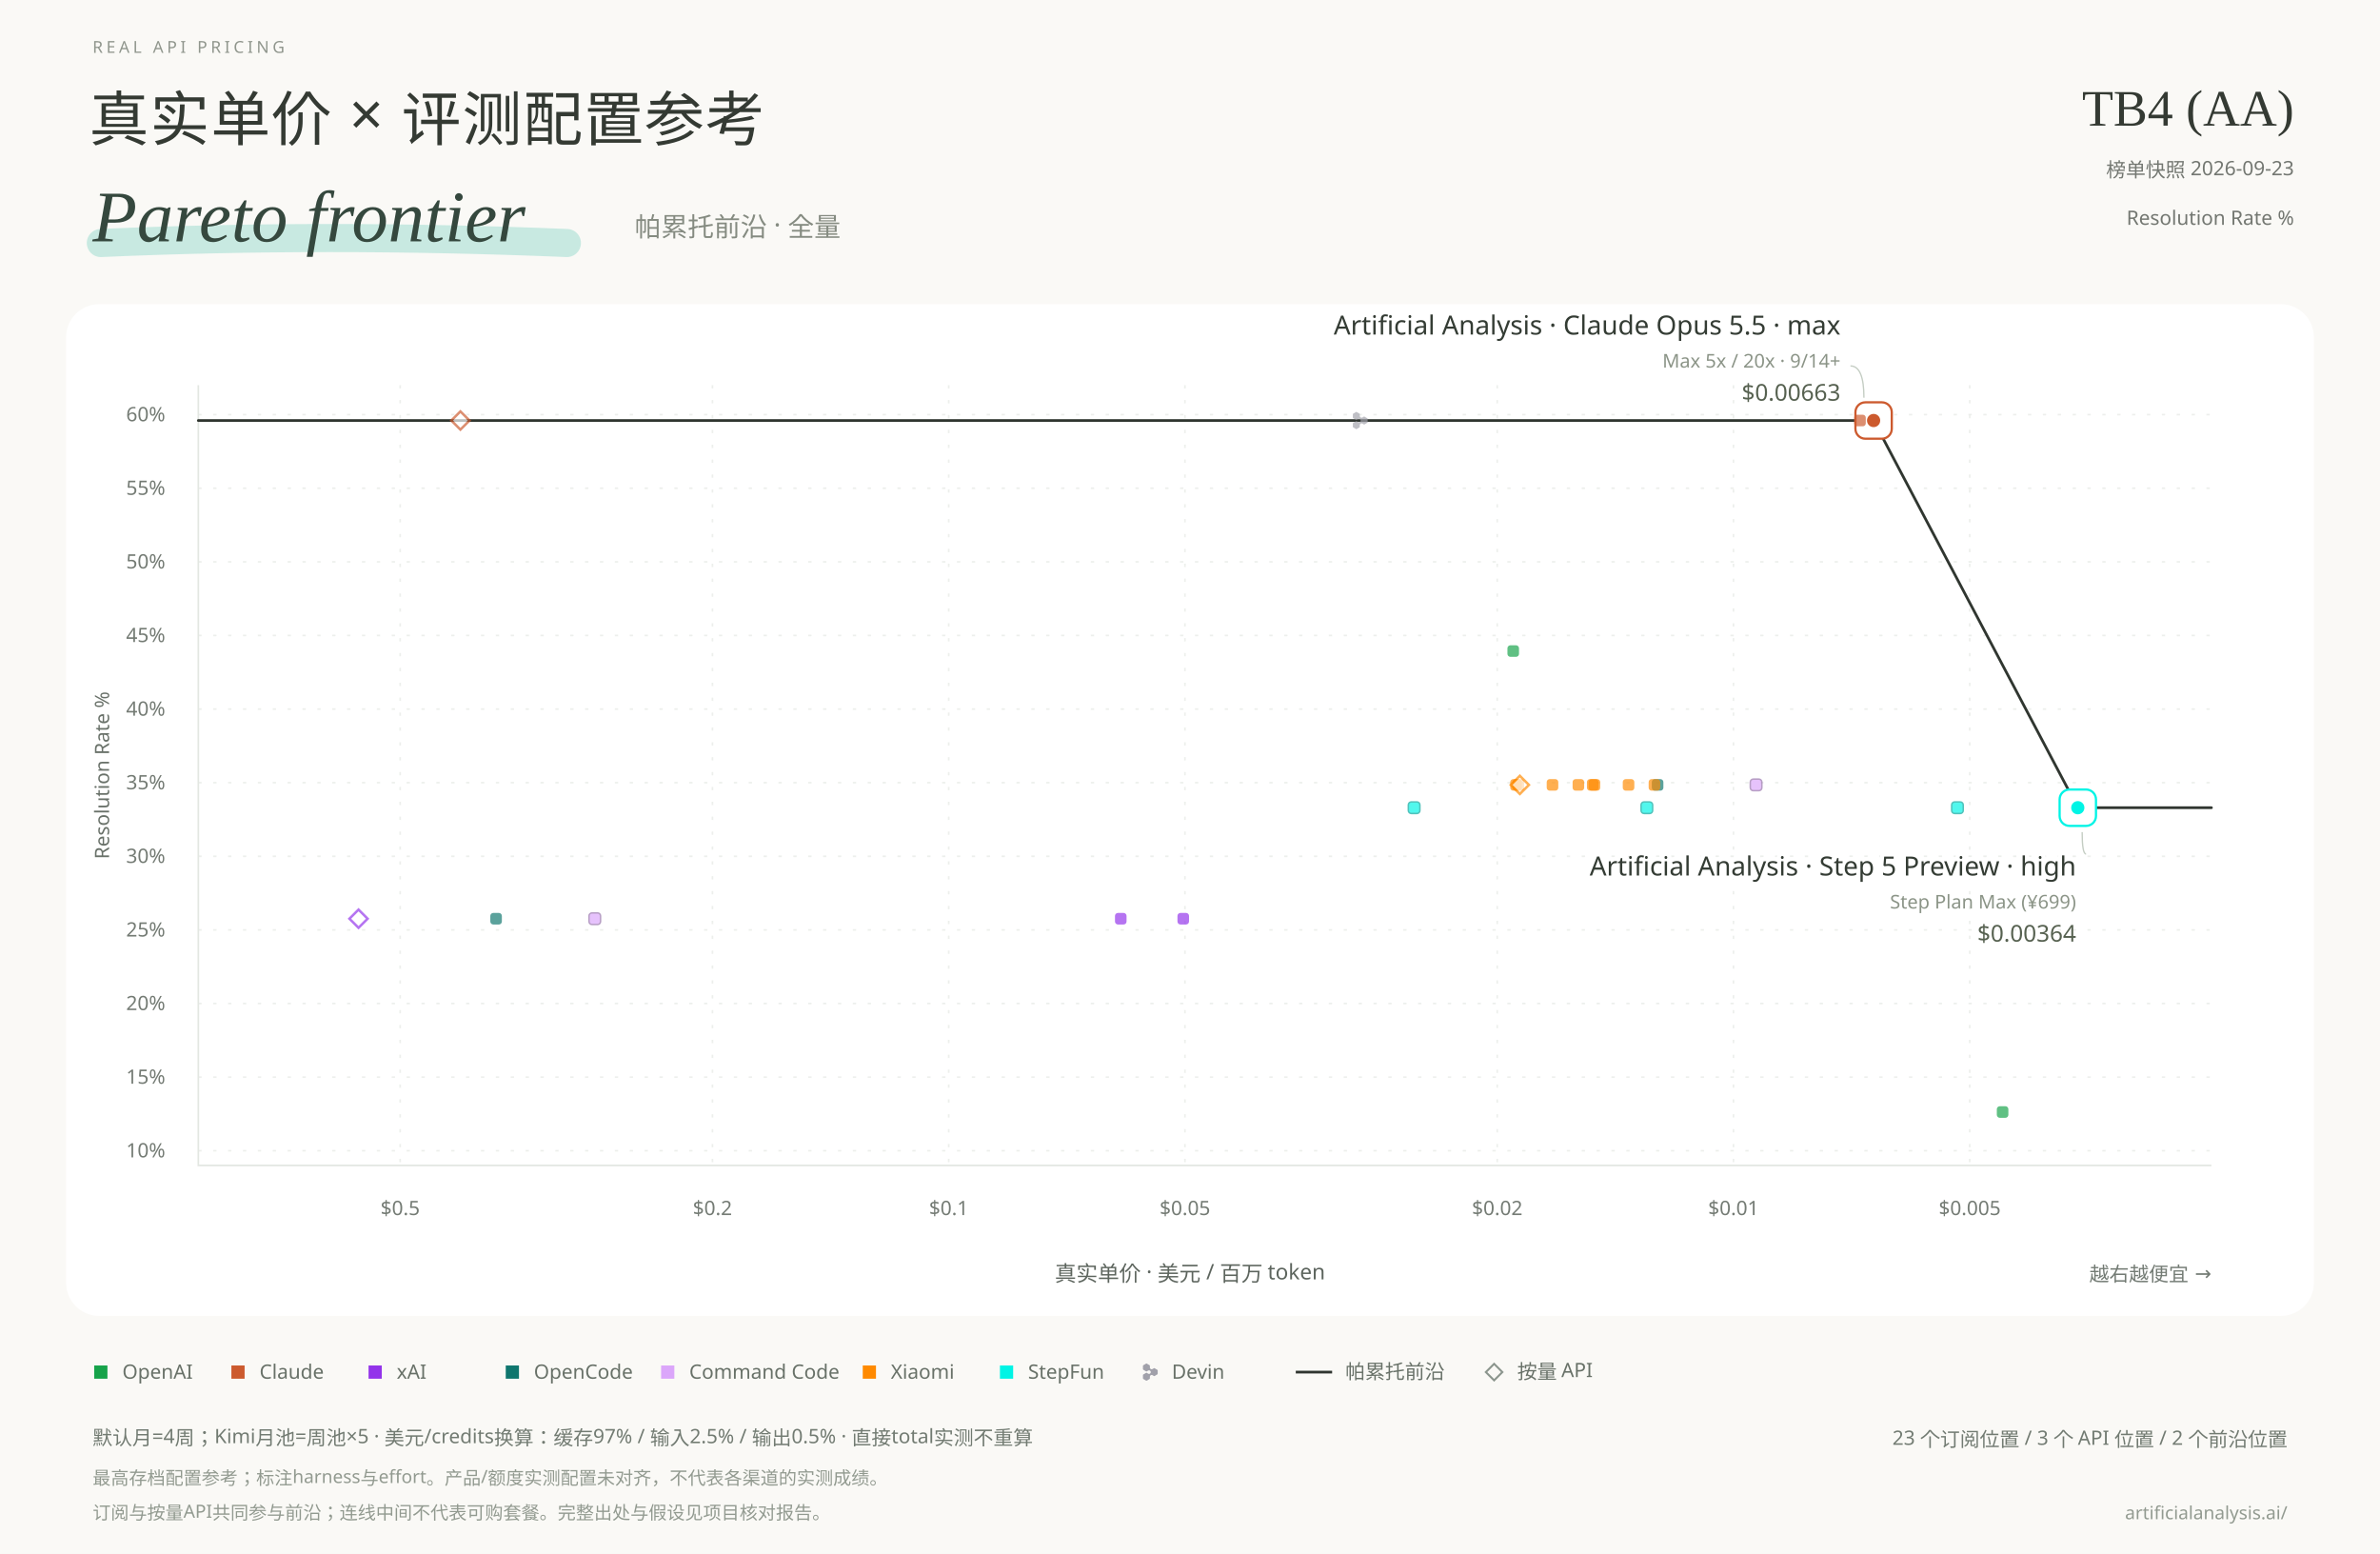
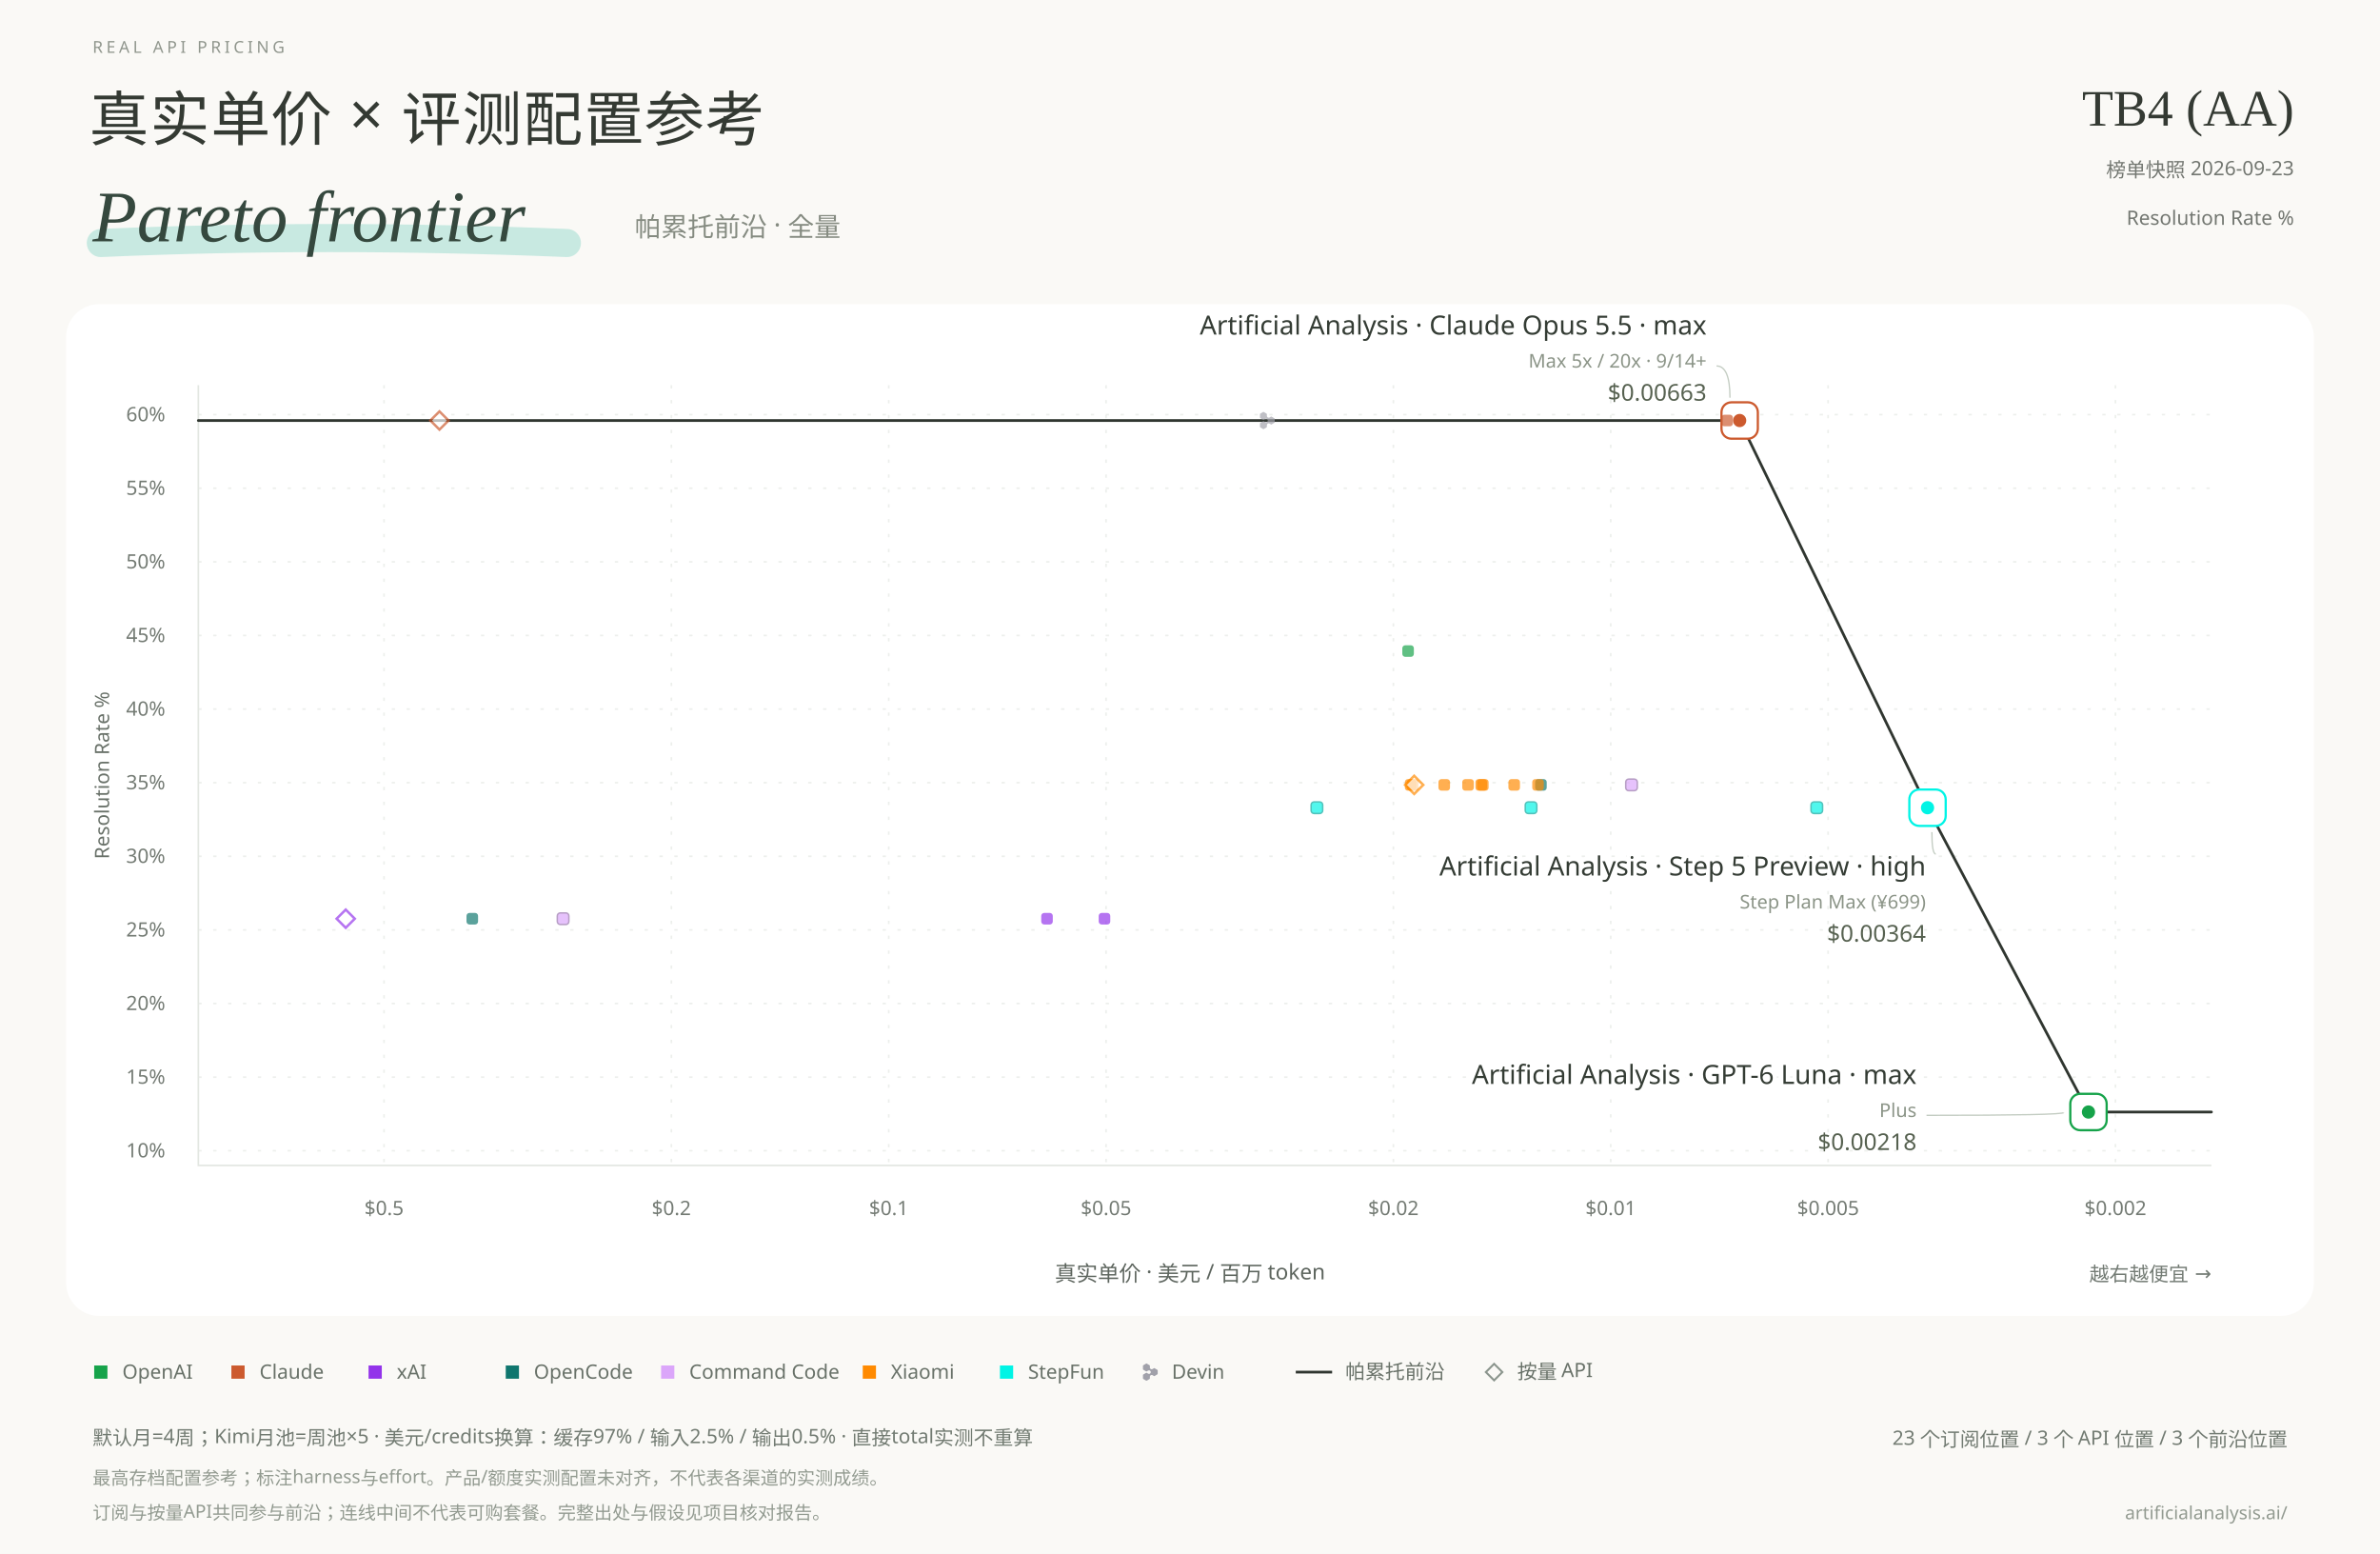
<svg xmlns="http://www.w3.org/2000/svg" width="1440" height="940" viewBox="0 0 1440 940" role="img" aria-labelledby="title desc">
  <style>text{font-family:"Microsoft YaHei","Segoe UI",sans-serif} .serif{font-family:"Times New Roman",serif} .number{font-family:"Segoe UI",sans-serif;font-variant-numeric:tabular-nums} .label-name{paint-order:stroke;stroke:#fff;stroke-width:5px;stroke-linejoin:round} .point:hover{opacity:1}</style>
  <rect width="1440" height="940" fill="#FAF9F6" />
  <text x="56.000" y="32.000" font-size="10" fill="#90968D" text-anchor="start" font-weight="400" letter-spacing="2.1">REAL API PRICING</text>
  <text x="54.000" y="85.000" font-size="36" fill="#343A33" text-anchor="start" font-weight="300" letter-spacing=".8">真实单价 × 评测配置参考</text>
  <path d="M61 147 Q197 141 343 147" stroke="#9FDDD0" stroke-width="17" stroke-linecap="round" opacity=".55" fill="none" />
  <text x="56.000" y="146.000" font-size="44" fill="#35483E" text-anchor="start" font-weight="400" class="serif" font-style="italic">Pareto frontier</text>
  <text x="384.000" y="143.000" font-size="16" fill="#858B81" text-anchor="start" font-weight="300">帕累托前沿 · 全量</text>
  <text x="1388.000" y="76.000" font-size="31" fill="#343A33" text-anchor="end" font-weight="400" class="serif">TB4 (AA)</text>
  <text x="1388.000" y="107.000" font-size="12" fill="#737771" text-anchor="end" font-weight="400">榜单快照  2026-09-23</text>
  <text x="1388.000" y="136.000" font-size="12" fill="#737771" text-anchor="end" font-weight="400">Resolution Rate %</text>
  <rect x="40" y="184" width="1360" height="612" rx="20" fill="#FFFFFF" />
-   <path d="M1191.768 233V705" stroke="#E8EBE7" stroke-dasharray="2 7" opacity=".8" />
-   <text x="1191.768" y="735.000" font-size="12" fill="#747B74" text-anchor="middle" font-weight="400" class="number">$0.005</text>
-   <path d="M1048.832 233V705" stroke="#E8EBE7" stroke-dasharray="2 7" opacity=".8" />
-   <text x="1048.832" y="735.000" font-size="12" fill="#747B74" text-anchor="middle" font-weight="400" class="number">$0.01</text>
-   <path d="M905.896 233V705" stroke="#E8EBE7" stroke-dasharray="2 7" opacity=".8" />
-   <text x="905.896" y="735.000" font-size="12" fill="#747B74" text-anchor="middle" font-weight="400" class="number">$0.02</text>
-   <path d="M716.946 233V705" stroke="#E8EBE7" stroke-dasharray="2 7" opacity=".8" />
-   <text x="716.946" y="735.000" font-size="12" fill="#747B74" text-anchor="middle" font-weight="400" class="number">$0.05</text>
-   <path d="M574.010 233V705" stroke="#E8EBE7" stroke-dasharray="2 7" opacity=".8" />
-   <text x="574.010" y="735.000" font-size="12" fill="#747B74" text-anchor="middle" font-weight="400" class="number">$0.1</text>
-   <path d="M431.074 233V705" stroke="#E8EBE7" stroke-dasharray="2 7" opacity=".8" />
-   <text x="431.074" y="735.000" font-size="12" fill="#747B74" text-anchor="middle" font-weight="400" class="number">$0.2</text>
-   <path d="M242.124 233V705" stroke="#E8EBE7" stroke-dasharray="2 7" opacity=".8" />
-   <text x="242.124" y="735.000" font-size="12" fill="#747B74" text-anchor="middle" font-weight="400" class="number">$0.5</text>
+   <path d="M1279.914 233V705" stroke="#E8EBE7" stroke-dasharray="2 7" opacity=".8" />
+   <text x="1279.914" y="735.000" font-size="12" fill="#747B74" text-anchor="middle" font-weight="400" class="number">$0.002</text>
+   <path d="M1106.072 233V705" stroke="#E8EBE7" stroke-dasharray="2 7" opacity=".8" />
+   <text x="1106.072" y="735.000" font-size="12" fill="#747B74" text-anchor="middle" font-weight="400" class="number">$0.005</text>
+   <path d="M974.565 233V705" stroke="#E8EBE7" stroke-dasharray="2 7" opacity=".8" />
+   <text x="974.565" y="735.000" font-size="12" fill="#747B74" text-anchor="middle" font-weight="400" class="number">$0.01</text>
+   <path d="M843.058 233V705" stroke="#E8EBE7" stroke-dasharray="2 7" opacity=".8" />
+   <text x="843.058" y="735.000" font-size="12" fill="#747B74" text-anchor="middle" font-weight="400" class="number">$0.02</text>
+   <path d="M669.215 233V705" stroke="#E8EBE7" stroke-dasharray="2 7" opacity=".8" />
+   <text x="669.215" y="735.000" font-size="12" fill="#747B74" text-anchor="middle" font-weight="400" class="number">$0.05</text>
+   <path d="M537.708 233V705" stroke="#E8EBE7" stroke-dasharray="2 7" opacity=".8" />
+   <text x="537.708" y="735.000" font-size="12" fill="#747B74" text-anchor="middle" font-weight="400" class="number">$0.1</text>
+   <path d="M406.201 233V705" stroke="#E8EBE7" stroke-dasharray="2 7" opacity=".8" />
+   <text x="406.201" y="735.000" font-size="12" fill="#747B74" text-anchor="middle" font-weight="400" class="number">$0.2</text>
+   <path d="M232.359 233V705" stroke="#E8EBE7" stroke-dasharray="2 7" opacity=".8" />
+   <text x="232.359" y="735.000" font-size="12" fill="#747B74" text-anchor="middle" font-weight="400" class="number">$0.5</text>
  <path d="M120 696.094H1338" stroke="#E8EBE7" stroke-dasharray="2 7" opacity=".8" />
  <text x="100.000" y="700.094" font-size="12" fill="#747B74" text-anchor="end" font-weight="400" class="number">10%</text>
  <path d="M120 651.566H1338" stroke="#E8EBE7" stroke-dasharray="2 7" opacity=".8" />
  <text x="100.000" y="655.566" font-size="12" fill="#747B74" text-anchor="end" font-weight="400" class="number">15%</text>
  <path d="M120 607.038H1338" stroke="#E8EBE7" stroke-dasharray="2 7" opacity=".8" />
  <text x="100.000" y="611.038" font-size="12" fill="#747B74" text-anchor="end" font-weight="400" class="number">20%</text>
  <path d="M120 562.509H1338" stroke="#E8EBE7" stroke-dasharray="2 7" opacity=".8" />
  <text x="100.000" y="566.509" font-size="12" fill="#747B74" text-anchor="end" font-weight="400" class="number">25%</text>
  <path d="M120 517.981H1338" stroke="#E8EBE7" stroke-dasharray="2 7" opacity=".8" />
  <text x="100.000" y="521.981" font-size="12" fill="#747B74" text-anchor="end" font-weight="400" class="number">30%</text>
  <path d="M120 473.453H1338" stroke="#E8EBE7" stroke-dasharray="2 7" opacity=".8" />
  <text x="100.000" y="477.453" font-size="12" fill="#747B74" text-anchor="end" font-weight="400" class="number">35%</text>
  <path d="M120 428.925H1338" stroke="#E8EBE7" stroke-dasharray="2 7" opacity=".8" />
  <text x="100.000" y="432.925" font-size="12" fill="#747B74" text-anchor="end" font-weight="400" class="number">40%</text>
  <path d="M120 384.396H1338" stroke="#E8EBE7" stroke-dasharray="2 7" opacity=".8" />
  <text x="100.000" y="388.396" font-size="12" fill="#747B74" text-anchor="end" font-weight="400" class="number">45%</text>
  <path d="M120 339.868H1338" stroke="#E8EBE7" stroke-dasharray="2 7" opacity=".8" />
  <text x="100.000" y="343.868" font-size="12" fill="#747B74" text-anchor="end" font-weight="400" class="number">50%</text>
  <path d="M120 295.340H1338" stroke="#E8EBE7" stroke-dasharray="2 7" opacity=".8" />
  <text x="100.000" y="299.340" font-size="12" fill="#747B74" text-anchor="end" font-weight="400" class="number">55%</text>
  <path d="M120 250.811H1338" stroke="#E8EBE7" stroke-dasharray="2 7" opacity=".8" />
  <text x="100.000" y="254.811" font-size="12" fill="#747B74" text-anchor="end" font-weight="400" class="number">60%</text>
  <path d="M120 233V705H1338" fill="none" stroke="#E3E7E2" />
  <text x="66.000" y="469.000" font-size="12" fill="#697169" text-anchor="middle" font-weight="400" transform="rotate(-90 66 469.0)">Resolution Rate %</text>
  <text x="720.000" y="775.000" font-size="13" fill="#5D655E" text-anchor="middle" font-weight="400">真实单价 · 美元 / 百万 token</text>
  <text x="1338.000" y="775.000" font-size="12" fill="#737B74" text-anchor="end" font-weight="400">越右越便宜 →</text>
-   <path id="frontier" d="M120.000,254.374 L1133.609,254.374 L1257.156,488.592 L1338.000,488.592" fill="none" stroke="#303630" stroke-width="1.65" stroke-linecap="round" stroke-linejoin="round" />
-   <g class="point" data-billing="subscription" data-frontier="false" data-price="0.019083969" data-score="43.94" data-x="915.564" data-y="393.836" transform="translate(915.564 393.836)">
+   <path id="frontier" d="M120.000,254.374 L1052.564,254.374 L1166.232,488.592 L1263.620,672.672 L1338.000,672.672" fill="none" stroke="#303630" stroke-width="1.65" stroke-linecap="round" stroke-linejoin="round" />
+   <g class="point" data-billing="subscription" data-frontier="false" data-price="0.019083969" data-score="43.94" data-x="851.953" data-y="393.836" transform="translate(851.953 393.836)">
    <rect x="-3.5" y="-3.5" width="7" height="7" rx="1.8" fill="#16A34A" opacity=".68" />
  </g>
-   <g class="point" data-billing="subscription" data-frontier="false" data-price="0.0045402951" data-score="12.63" data-x="1211.656" data-y="672.672" transform="translate(1211.656 672.672)">
-     <rect x="-3.5" y="-3.5" width="7" height="7" rx="1.8" fill="#16A34A" opacity=".68" />
+   <g class="point" data-billing="subscription" data-frontier="true" data-price="0.0021793614" data-score="12.63" data-x="1263.620" data-y="672.672" transform="translate(1263.620 672.672)">
+     <rect x="-11" y="-11" width="22" height="22" rx="6" fill="#FFF" stroke="#16A34A" stroke-width="1.35" />
+     <circle r="4" fill="#16A34A" />
  </g>
-   <g class="point" data-billing="subscription" data-frontier="false" data-price="0.029895366" data-score="59.6" data-x="823.005" data-y="254.374" transform="translate(823.005 254.374)">
+   <g class="point" data-billing="subscription" data-frontier="false" data-price="0.029895366" data-score="59.6" data-x="766.794" data-y="254.374" transform="translate(766.794 254.374)">
    <path transform="translate(-4.46 -5.23) scale(0.091)" d="M0 38.652V14.835C7.06768e-06 13.788 0.546 12.821 1.431 12.298L21.581 0.393C22.467 -0.131 23.558 -0.131 24.444 0.393L44.594 12.298C45.48 12.821 46.025 13.788 46.025 14.835V26.998C46.114 31.04 48.201 34.938 51.872 37.108C55.544 39.277 59.886 39.178 63.351 37.235L73.644 31.153C74.53 30.63 75.621 30.63 76.507 31.153L96.657 43.058C97.543 43.582 98.088 44.549 98.088 45.596V69.406C98.088 70.453 97.543 71.42 96.657 71.943L76.507 83.849C75.621 84.372 74.53 84.372 73.644 83.849L63.434 77.816C59.956 75.828 55.574 75.71 51.873 77.896C48.202 80.065 46.115 83.963 46.026 88.005V100.165C46.026 101.212 45.48 102.179 44.595 102.702L24.445 114.607C23.559 115.131 22.468 115.131 21.582 114.607L1.432 102.702C0.547 102.179 0.001 101.212 0.001 100.165V76.355C0.001 75.308 0.547 74.341 1.432 73.817L21.582 61.912C22.468 61.389 23.559 61.389 24.445 61.912L34.762 68.008C38.222 69.937 42.553 70.031 46.215 67.867C49.916 65.68 52.006 61.737 52.063 57.66C51.975 53.619 49.887 49.303 46.216 47.133C42.545 44.964 38.202 45.063 34.737 47.006L24.397 53.15C23.507 53.679 22.409 53.678 21.52 53.149L1.423 41.184C0.542 40.66 -7.06754e-06 39.695 0 38.652Z" fill="#A1A1AA" opacity="0.68" />
  </g>
-   <g class="point" data-billing="subscription" data-frontier="true" data-price="0.0066291018" data-score="59.6" data-x="1133.609" data-y="254.374" transform="translate(1133.609 254.374)">
+   <g class="point" data-billing="subscription" data-frontier="true" data-price="0.0066291018" data-score="59.6" data-x="1052.564" data-y="254.374" transform="translate(1052.564 254.374)">
    <rect x="-11" y="-11" width="22" height="22" rx="6" fill="#FFF" stroke="#CC5A2E" stroke-width="1.35" />
    <circle r="4" fill="#CC5A2E" />
  </g>
-   <g class="point" data-billing="subscription" data-frontier="false" data-price="0.0068989307" data-score="59.6" data-x="1125.382" data-y="254.374" transform="translate(1125.382 254.374)">
+   <g class="point" data-billing="subscription" data-frontier="false" data-price="0.0068989307" data-score="59.6" data-x="1044.994" data-y="254.374" transform="translate(1044.994 254.374)">
    <rect x="-3.5" y="-3.5" width="7" height="7" rx="1.8" fill="#CC5A2E" opacity=".68" />
  </g>
-   <g class="point" data-billing="subscription" data-frontier="false" data-price="0.060362173" data-score="25.76" data-x="678.108" data-y="555.741" transform="translate(678.108 555.741)">
+   <g class="point" data-billing="subscription" data-frontier="false" data-price="0.060362173" data-score="25.76" data-x="633.483" data-y="555.741" transform="translate(633.483 555.741)">
    <rect x="-3.5" y="-3.5" width="7" height="7" rx="1.8" fill="#9333EA" opacity=".68" />
  </g>
-   <g class="point" data-billing="subscription" data-frontier="false" data-price="0.050251256" data-score="25.76" data-x="715.912" data-y="555.741" transform="translate(715.912 555.741)">
+   <g class="point" data-billing="subscription" data-frontier="false" data-price="0.050251256" data-score="25.76" data-x="668.264" data-y="555.741" transform="translate(668.264 555.741)">
    <rect x="-3.5" y="-3.5" width="7" height="7" rx="1.8" fill="#9333EA" opacity=".68" />
  </g>
-   <g class="point" data-billing="subscription" data-frontier="false" data-price="0.37735849" data-score="25.76" data-x="300.154" data-y="555.741" transform="translate(300.154 555.741)">
+   <g class="point" data-billing="subscription" data-frontier="false" data-price="0.37735849" data-score="25.76" data-x="285.750" data-y="555.741" transform="translate(285.750 555.741)">
    <rect x="-3.5" y="-3.5" width="7" height="7" rx="1.8" fill="#0F766E" opacity=".68" />
  </g>
-   <g class="point" data-billing="subscription" data-frontier="false" data-price="0.012493753" data-score="34.85" data-x="1002.920" data-y="474.789" transform="translate(1002.920 474.789)">
+   <g class="point" data-billing="subscription" data-frontier="false" data-price="0.012493753" data-score="34.85" data-x="932.324" data-y="474.789" transform="translate(932.324 474.789)">
    <rect x="-3.5" y="-3.5" width="7" height="7" rx="1.8" fill="#0F766E" opacity=".68" />
  </g>
-   <g class="point" data-billing="subscription" data-frontier="false" data-price="0.28248588" data-score="25.76" data-x="359.867" data-y="555.741" transform="translate(359.867 555.741)">
+   <g class="point" data-billing="subscription" data-frontier="false" data-price="0.28248588" data-score="25.76" data-x="340.688" data-y="555.741" transform="translate(340.688 555.741)">
    <rect x="-3.5" y="-3.5" width="7" height="7" rx="1.8" fill="#DBA6FA" opacity=".68" stroke="#9571AA" stroke-width=".9" />
  </g>
-   <g class="point" data-billing="subscription" data-frontier="false" data-price="0.0093589144" data-score="34.85" data-x="1062.495" data-y="474.789" transform="translate(1062.495 474.789)">
+   <g class="point" data-billing="subscription" data-frontier="false" data-price="0.0093589144" data-score="34.85" data-x="987.135" data-y="474.789" transform="translate(987.135 474.789)">
    <rect x="-3.5" y="-3.5" width="7" height="7" rx="1.8" fill="#DBA6FA" opacity=".68" stroke="#9571AA" stroke-width=".9" />
  </g>
-   <g class="point" data-billing="subscription" data-frontier="false" data-price="0.025524451" data-score="33.3" data-x="855.600" data-y="488.592" transform="translate(855.600 488.592)">
+   <g class="point" data-billing="subscription" data-frontier="false" data-price="0.025524451" data-score="33.3" data-x="796.783" data-y="488.592" transform="translate(796.783 488.592)">
    <rect x="-3.5" y="-3.5" width="7" height="7" rx="1.8" fill="#00F4E5" opacity=".68" stroke="#00A69C" stroke-width=".9" />
  </g>
-   <g class="point" data-billing="subscription" data-frontier="false" data-price="0.012893591" data-score="33.3" data-x="996.424" data-y="488.592" transform="translate(996.424 488.592)">
+   <g class="point" data-billing="subscription" data-frontier="false" data-price="0.012893591" data-score="33.3" data-x="926.347" data-y="488.592" transform="translate(926.347 488.592)">
    <rect x="-3.5" y="-3.5" width="7" height="7" rx="1.8" fill="#00F4E5" opacity=".68" stroke="#00A69C" stroke-width=".9" />
  </g>
-   <g class="point" data-billing="subscription" data-frontier="false" data-price="0.0051833009" data-score="33.3" data-x="1184.343" data-y="488.592" transform="translate(1184.343 488.592)">
+   <g class="point" data-billing="subscription" data-frontier="false" data-price="0.0051833009" data-score="33.3" data-x="1099.241" data-y="488.592" transform="translate(1099.241 488.592)">
    <rect x="-3.5" y="-3.5" width="7" height="7" rx="1.8" fill="#00F4E5" opacity=".68" stroke="#00A69C" stroke-width=".9" />
  </g>
-   <g class="point" data-billing="subscription" data-frontier="true" data-price="0.0036413211" data-score="33.3" data-x="1257.156" data-y="488.592" transform="translate(1257.156 488.592)">
+   <g class="point" data-billing="subscription" data-frontier="true" data-price="0.0036413211" data-score="33.3" data-x="1166.232" data-y="488.592" transform="translate(1166.232 488.592)">
    <rect x="-11" y="-11" width="22" height="22" rx="6" fill="#FFF" stroke="#00F4E5" stroke-width="1.35" />
    <circle r="4" fill="#00F4E5" />
  </g>
-   <g class="point" data-billing="subscription" data-frontier="false" data-price="0.018927445" data-score="34.85" data-x="917.263" data-y="474.789" transform="translate(917.263 474.789)">
+   <g class="point" data-billing="subscription" data-frontier="false" data-price="0.018927445" data-score="34.85" data-x="853.515" data-y="474.789" transform="translate(853.515 474.789)">
    <rect x="-3.5" y="-3.5" width="7" height="7" rx="1.8" fill="#FF8A00" opacity=".68" />
  </g>
-   <g class="point" data-billing="subscription" data-frontier="false" data-price="0.01511335" data-score="34.85" data-x="963.668" data-y="474.789" transform="translate(963.668 474.789)">
+   <g class="point" data-billing="subscription" data-frontier="false" data-price="0.01511335" data-score="34.85" data-x="896.210" data-y="474.789" transform="translate(896.210 474.789)">
    <rect x="-3.5" y="-3.5" width="7" height="7" rx="1.8" fill="#FF8A00" opacity=".68" />
  </g>
-   <g class="point" data-billing="subscription" data-frontier="false" data-price="0.01880141" data-score="34.85" data-x="918.640" data-y="474.789" transform="translate(918.640 474.789)">
+   <g class="point" data-billing="subscription" data-frontier="false" data-price="0.01880141" data-score="34.85" data-x="854.783" data-y="474.789" transform="translate(854.783 474.789)">
    <rect x="-3.5" y="-3.5" width="7" height="7" rx="1.8" fill="#FF8A00" opacity=".68" />
  </g>
-   <g class="point" data-billing="subscription" data-frontier="false" data-price="0.015037594" data-score="34.85" data-x="964.704" data-y="474.789" transform="translate(964.704 474.789)">
+   <g class="point" data-billing="subscription" data-frontier="false" data-price="0.015037594" data-score="34.85" data-x="897.163" data-y="474.789" transform="translate(897.163 474.789)">
    <rect x="-3.5" y="-3.5" width="7" height="7" rx="1.8" fill="#FF8A00" opacity=".68" />
  </g>
-   <g class="point" data-billing="subscription" data-frontier="false" data-price="0.017006803" data-score="34.85" data-x="939.327" data-y="474.789" transform="translate(939.327 474.789)">
+   <g class="point" data-billing="subscription" data-frontier="false" data-price="0.017006803" data-score="34.85" data-x="873.816" data-y="474.789" transform="translate(873.816 474.789)">
    <rect x="-3.5" y="-3.5" width="7" height="7" rx="1.8" fill="#FF8A00" opacity=".68" />
  </g>
-   <g class="point" data-billing="subscription" data-frontier="false" data-price="0.013605442" data-score="34.85" data-x="985.342" data-y="474.789" transform="translate(985.342 474.789)">
+   <g class="point" data-billing="subscription" data-frontier="false" data-price="0.013605442" data-score="34.85" data-x="916.152" data-y="474.789" transform="translate(916.152 474.789)">
    <rect x="-3.5" y="-3.5" width="7" height="7" rx="1.8" fill="#FF8A00" opacity=".68" />
  </g>
-   <g class="point" data-billing="subscription" data-frontier="false" data-price="0.015762926" data-score="34.85" data-x="954.990" data-y="474.789" transform="translate(954.990 474.789)">
+   <g class="point" data-billing="subscription" data-frontier="false" data-price="0.015762926" data-score="34.85" data-x="888.226" data-y="474.789" transform="translate(888.226 474.789)">
    <rect x="-3.5" y="-3.5" width="7" height="7" rx="1.8" fill="#FF8A00" opacity=".68" />
  </g>
-   <g class="point" data-billing="subscription" data-frontier="false" data-price="0.01261034" data-score="34.85" data-x="1001.005" data-y="474.789" transform="translate(1001.005 474.789)">
+   <g class="point" data-billing="subscription" data-frontier="false" data-price="0.01261034" data-score="34.85" data-x="930.562" data-y="474.789" transform="translate(930.562 474.789)">
    <rect x="-3.5" y="-3.5" width="7" height="7" rx="1.8" fill="#FF8A00" opacity=".68" />
  </g>
-   <g class="point" data-billing="metered" data-frontier="false" data-price="0.565" data-score="25.76" data-x="216.921" data-y="555.741" transform="translate(216.921 555.741)">
+   <g class="point" data-billing="metered" data-frontier="false" data-price="0.565" data-score="25.76" data-x="209.171" data-y="555.741" transform="translate(209.171 555.741)">
    <path d="M0 -5.5L5.5 0 0 5.5 -5.5 0Z" fill="white" stroke="#9333EA" stroke-width="1.5" opacity=".68" />
  </g>
-   <g class="point" data-billing="metered" data-frontier="false" data-price="0.018717" data-score="34.85" data-x="919.568" data-y="474.789" transform="translate(919.568 474.789)">
+   <g class="point" data-billing="metered" data-frontier="false" data-price="0.018717" data-score="34.85" data-x="855.637" data-y="474.789" transform="translate(855.637 474.789)">
    <path d="M0 -5.5L5.5 0 0 5.5 -5.5 0Z" fill="white" stroke="#FF8A00" stroke-width="1.5" opacity=".68" />
  </g>
-   <g class="point" data-billing="metered" data-frontier="false" data-price="0.419" data-score="59.6" data-x="278.569" data-y="254.374" transform="translate(278.569 254.374)">
+   <g class="point" data-billing="metered" data-frontier="false" data-price="0.419" data-score="59.6" data-x="265.890" data-y="254.374" transform="translate(265.890 254.374)">
    <path d="M0 -5.5L5.5 0 0 5.5 -5.5 0Z" fill="white" stroke="#CC5A2E" stroke-width="1.5" opacity=".68" />
  </g>
  <g class="front-label" data-model="claude-opus-5.5">
-     <path d="M1127.751,240.565Q1127.751,221.374 1119.609,221.374" stroke="#C4CDC3" stroke-width=".8" fill="none" />
-     <text x="1113.609" y="202.374" font-size="16" fill="#343C34" text-anchor="end" font-weight="400" class="label-name">Artificial Analysis · Claude Opus 5.5 · max</text>
-     <text x="1113.609" y="222.374" font-size="11.5" fill="#8B9487" text-anchor="end" font-weight="400">Max 5x / 20x · 9/14+</text>
-     <text x="1113.609" y="242.374" font-size="14" fill="#566150" text-anchor="end" font-weight="400" class="number">$0.00663</text>
+     <path d="M1046.705,240.565Q1046.705,221.374 1038.564,221.374" stroke="#C4CDC3" stroke-width=".8" fill="none" />
+     <text x="1032.564" y="202.374" font-size="16" fill="#343C34" text-anchor="end" font-weight="400" class="label-name">Artificial Analysis · Claude Opus 5.5 · max</text>
+     <text x="1032.564" y="222.374" font-size="11.5" fill="#8B9487" text-anchor="end" font-weight="400">Max 5x / 20x · 9/14+</text>
+     <text x="1032.564" y="242.374" font-size="14" fill="#566150" text-anchor="end" font-weight="400" class="number">$0.00663</text>
  </g>
  <g class="front-label" data-model="step-5-preview">
-     <path d="M1259.793,503.359Q1259.793,516.592 1262.156,516.592" stroke="#C4CDC3" stroke-width=".8" fill="none" />
-     <text x="1256.156" y="529.592" font-size="16" fill="#343C34" text-anchor="end" font-weight="400" class="label-name">Artificial Analysis · Step 5 Preview · high</text>
-     <text x="1256.156" y="549.592" font-size="11.5" fill="#8B9487" text-anchor="end" font-weight="400">Step Plan Max (¥699)</text>
-     <text x="1256.156" y="569.592" font-size="14" fill="#566150" text-anchor="end" font-weight="400" class="number">$0.00364</text>
+     <path d="M1168.869,503.359Q1168.869,516.592 1171.232,516.592" stroke="#C4CDC3" stroke-width=".8" fill="none" />
+     <text x="1165.232" y="529.592" font-size="16" fill="#343C34" text-anchor="end" font-weight="400" class="label-name">Artificial Analysis · Step 5 Preview · high</text>
+     <text x="1165.232" y="549.592" font-size="11.5" fill="#8B9487" text-anchor="end" font-weight="400">Step Plan Max (¥699)</text>
+     <text x="1165.232" y="569.592" font-size="14" fill="#566150" text-anchor="end" font-weight="400" class="number">$0.00364</text>
+   </g>
+   <g class="front-label" data-model="gpt-6-luna">
+     <path d="M1248.623,672.979Q1248.623,674.672 1165.620,674.672" stroke="#C4CDC3" stroke-width=".8" fill="none" />
+     <text x="1159.620" y="655.672" font-size="16" fill="#343C34" text-anchor="end" font-weight="400" class="label-name">Artificial Analysis · GPT-6 Luna · max</text>
+     <text x="1159.620" y="675.672" font-size="11.5" fill="#8B9487" text-anchor="end" font-weight="400">Plus</text>
+     <text x="1159.620" y="695.672" font-size="14" fill="#566150" text-anchor="end" font-weight="400" class="number">$0.00218</text>
  </g>
  <rect x="57" y="826" width="8" height="8" fill="#16A34A" />
  <text x="74.000" y="834.000" font-size="12" fill="#687168" text-anchor="start" font-weight="400">OpenAI</text>
  <rect x="140" y="826" width="8" height="8" fill="#CC5A2E" />
  <text x="157.000" y="834.000" font-size="12" fill="#687168" text-anchor="start" font-weight="400">Claude</text>
  <rect x="223" y="826" width="8" height="8" fill="#9333EA" />
  <text x="240.000" y="834.000" font-size="12" fill="#687168" text-anchor="start" font-weight="400">xAI</text>
  <rect x="306" y="826" width="8" height="8" fill="#0F766E" />
  <text x="323.000" y="834.000" font-size="12" fill="#687168" text-anchor="start" font-weight="400">OpenCode</text>
  <rect x="400" y="826" width="8" height="8" fill="#DBA6FA" />
  <text x="417.000" y="834.000" font-size="12" fill="#687168" text-anchor="start" font-weight="400">Command Code</text>
  <rect x="522" y="826" width="8" height="8" fill="#FF8A00" />
  <text x="539.000" y="834.000" font-size="12" fill="#687168" text-anchor="start" font-weight="400">Xiaomi</text>
  <rect x="605" y="826" width="8" height="8" fill="#00F4E5" />
  <text x="622.000" y="834.000" font-size="12" fill="#687168" text-anchor="start" font-weight="400">StepFun</text>
  <path transform="translate(691.54 824.77) scale(0.091)" d="M0 38.652V14.835C7.06768e-06 13.788 0.546 12.821 1.431 12.298L21.581 0.393C22.467 -0.131 23.558 -0.131 24.444 0.393L44.594 12.298C45.48 12.821 46.025 13.788 46.025 14.835V26.998C46.114 31.04 48.201 34.938 51.872 37.108C55.544 39.277 59.886 39.178 63.351 37.235L73.644 31.153C74.53 30.63 75.621 30.63 76.507 31.153L96.657 43.058C97.543 43.582 98.088 44.549 98.088 45.596V69.406C98.088 70.453 97.543 71.42 96.657 71.943L76.507 83.849C75.621 84.372 74.53 84.372 73.644 83.849L63.434 77.816C59.956 75.828 55.574 75.71 51.873 77.896C48.202 80.065 46.115 83.963 46.026 88.005V100.165C46.026 101.212 45.48 102.179 44.595 102.702L24.445 114.607C23.559 115.131 22.468 115.131 21.582 114.607L1.432 102.702C0.547 102.179 0.001 101.212 0.001 100.165V76.355C0.001 75.308 0.547 74.341 1.432 73.817L21.582 61.912C22.468 61.389 23.559 61.389 24.445 61.912L34.762 68.008C38.222 69.937 42.553 70.031 46.215 67.867C49.916 65.68 52.006 61.737 52.063 57.66C51.975 53.619 49.887 49.303 46.216 47.133C42.545 44.964 38.202 45.063 34.737 47.006L24.397 53.15C23.507 53.679 22.409 53.678 21.52 53.149L1.423 41.184C0.542 40.66 -7.06754e-06 39.695 0 38.652Z" fill="#A1A1AA" opacity="1.0" />
  <text x="709.000" y="834.000" font-size="12" fill="#687168" text-anchor="start" font-weight="400">Devin</text>
  <path d="M784 830h22" stroke="#303630" stroke-width="1.65" />
  <text x="814.000" y="834.000" font-size="12" fill="#687168" text-anchor="start" font-weight="400">帕累托前沿</text>
  <path d="M904 825l5 5-5 5-5-5Z" fill="none" stroke="#8B958D" stroke-width="1.2" />
  <text x="918.000" y="834.000" font-size="12" fill="#687168" text-anchor="start" font-weight="400">按量 API</text>
  <text x="56.000" y="874.000" font-size="12" fill="#727B72" text-anchor="start" font-weight="400">默认月=4周；Kimi月池=周池×5 · 美元/credits换算：缓存97% / 输入2.5% / 输出0.5% · 直接total实测不重算</text>
-   <text x="1384.000" y="874.000" font-size="12" fill="#727B72" text-anchor="end" font-weight="400">23 个订阅位置 / 3 个 API 位置 / 2 个前沿位置</text>
+   <text x="1384.000" y="874.000" font-size="12" fill="#727B72" text-anchor="end" font-weight="400">23 个订阅位置 / 3 个 API 位置 / 3 个前沿位置</text>
  <text x="56.000" y="898.000" font-size="11" fill="#929A90" text-anchor="start" font-weight="400">最高存档配置参考；标注harness与effort。产品/额度实测配置未对齐，不代表各渠道的实测成绩。</text>
  <text x="56.000" y="919.000" font-size="11" fill="#929A90" text-anchor="start" font-weight="400">订阅与按量API共同参与前沿；连线中间不代表可购套餐。完整出处与假设见项目核对报告。</text>
  <text x="1384.000" y="919.000" font-size="11" fill="#929A90" text-anchor="end" font-weight="400">artificialanalysis.ai/</text>
</svg>
